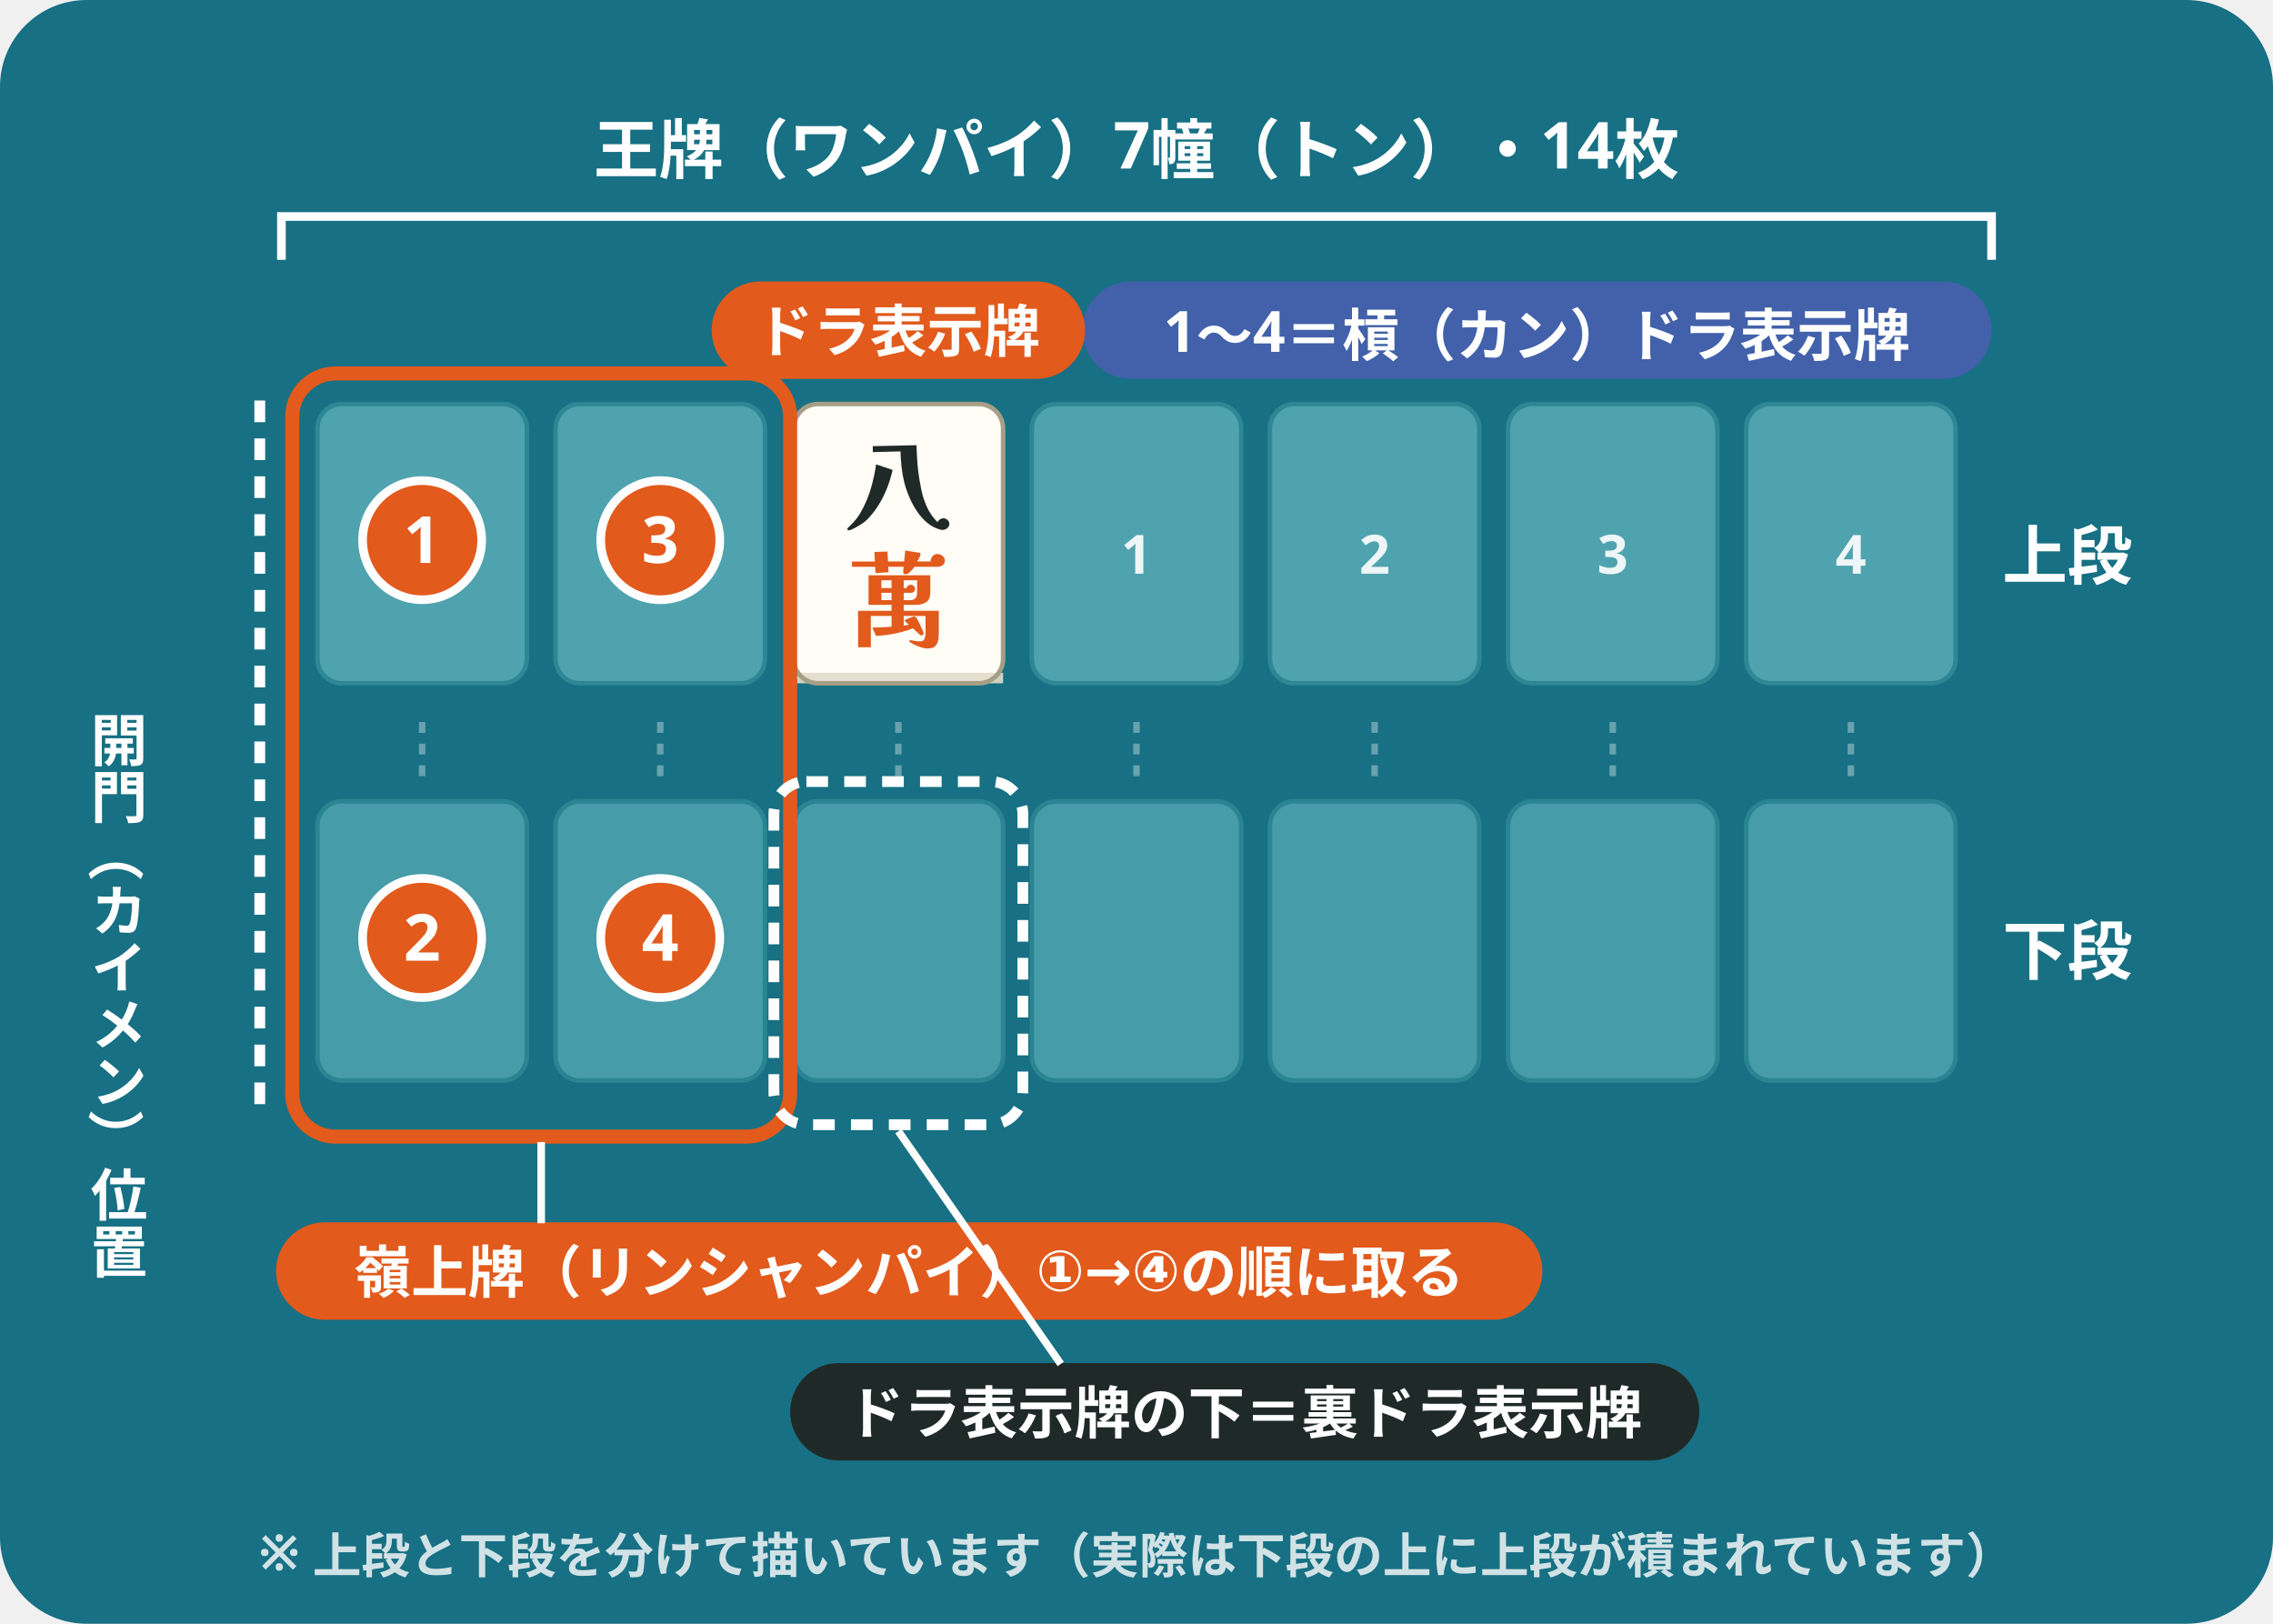
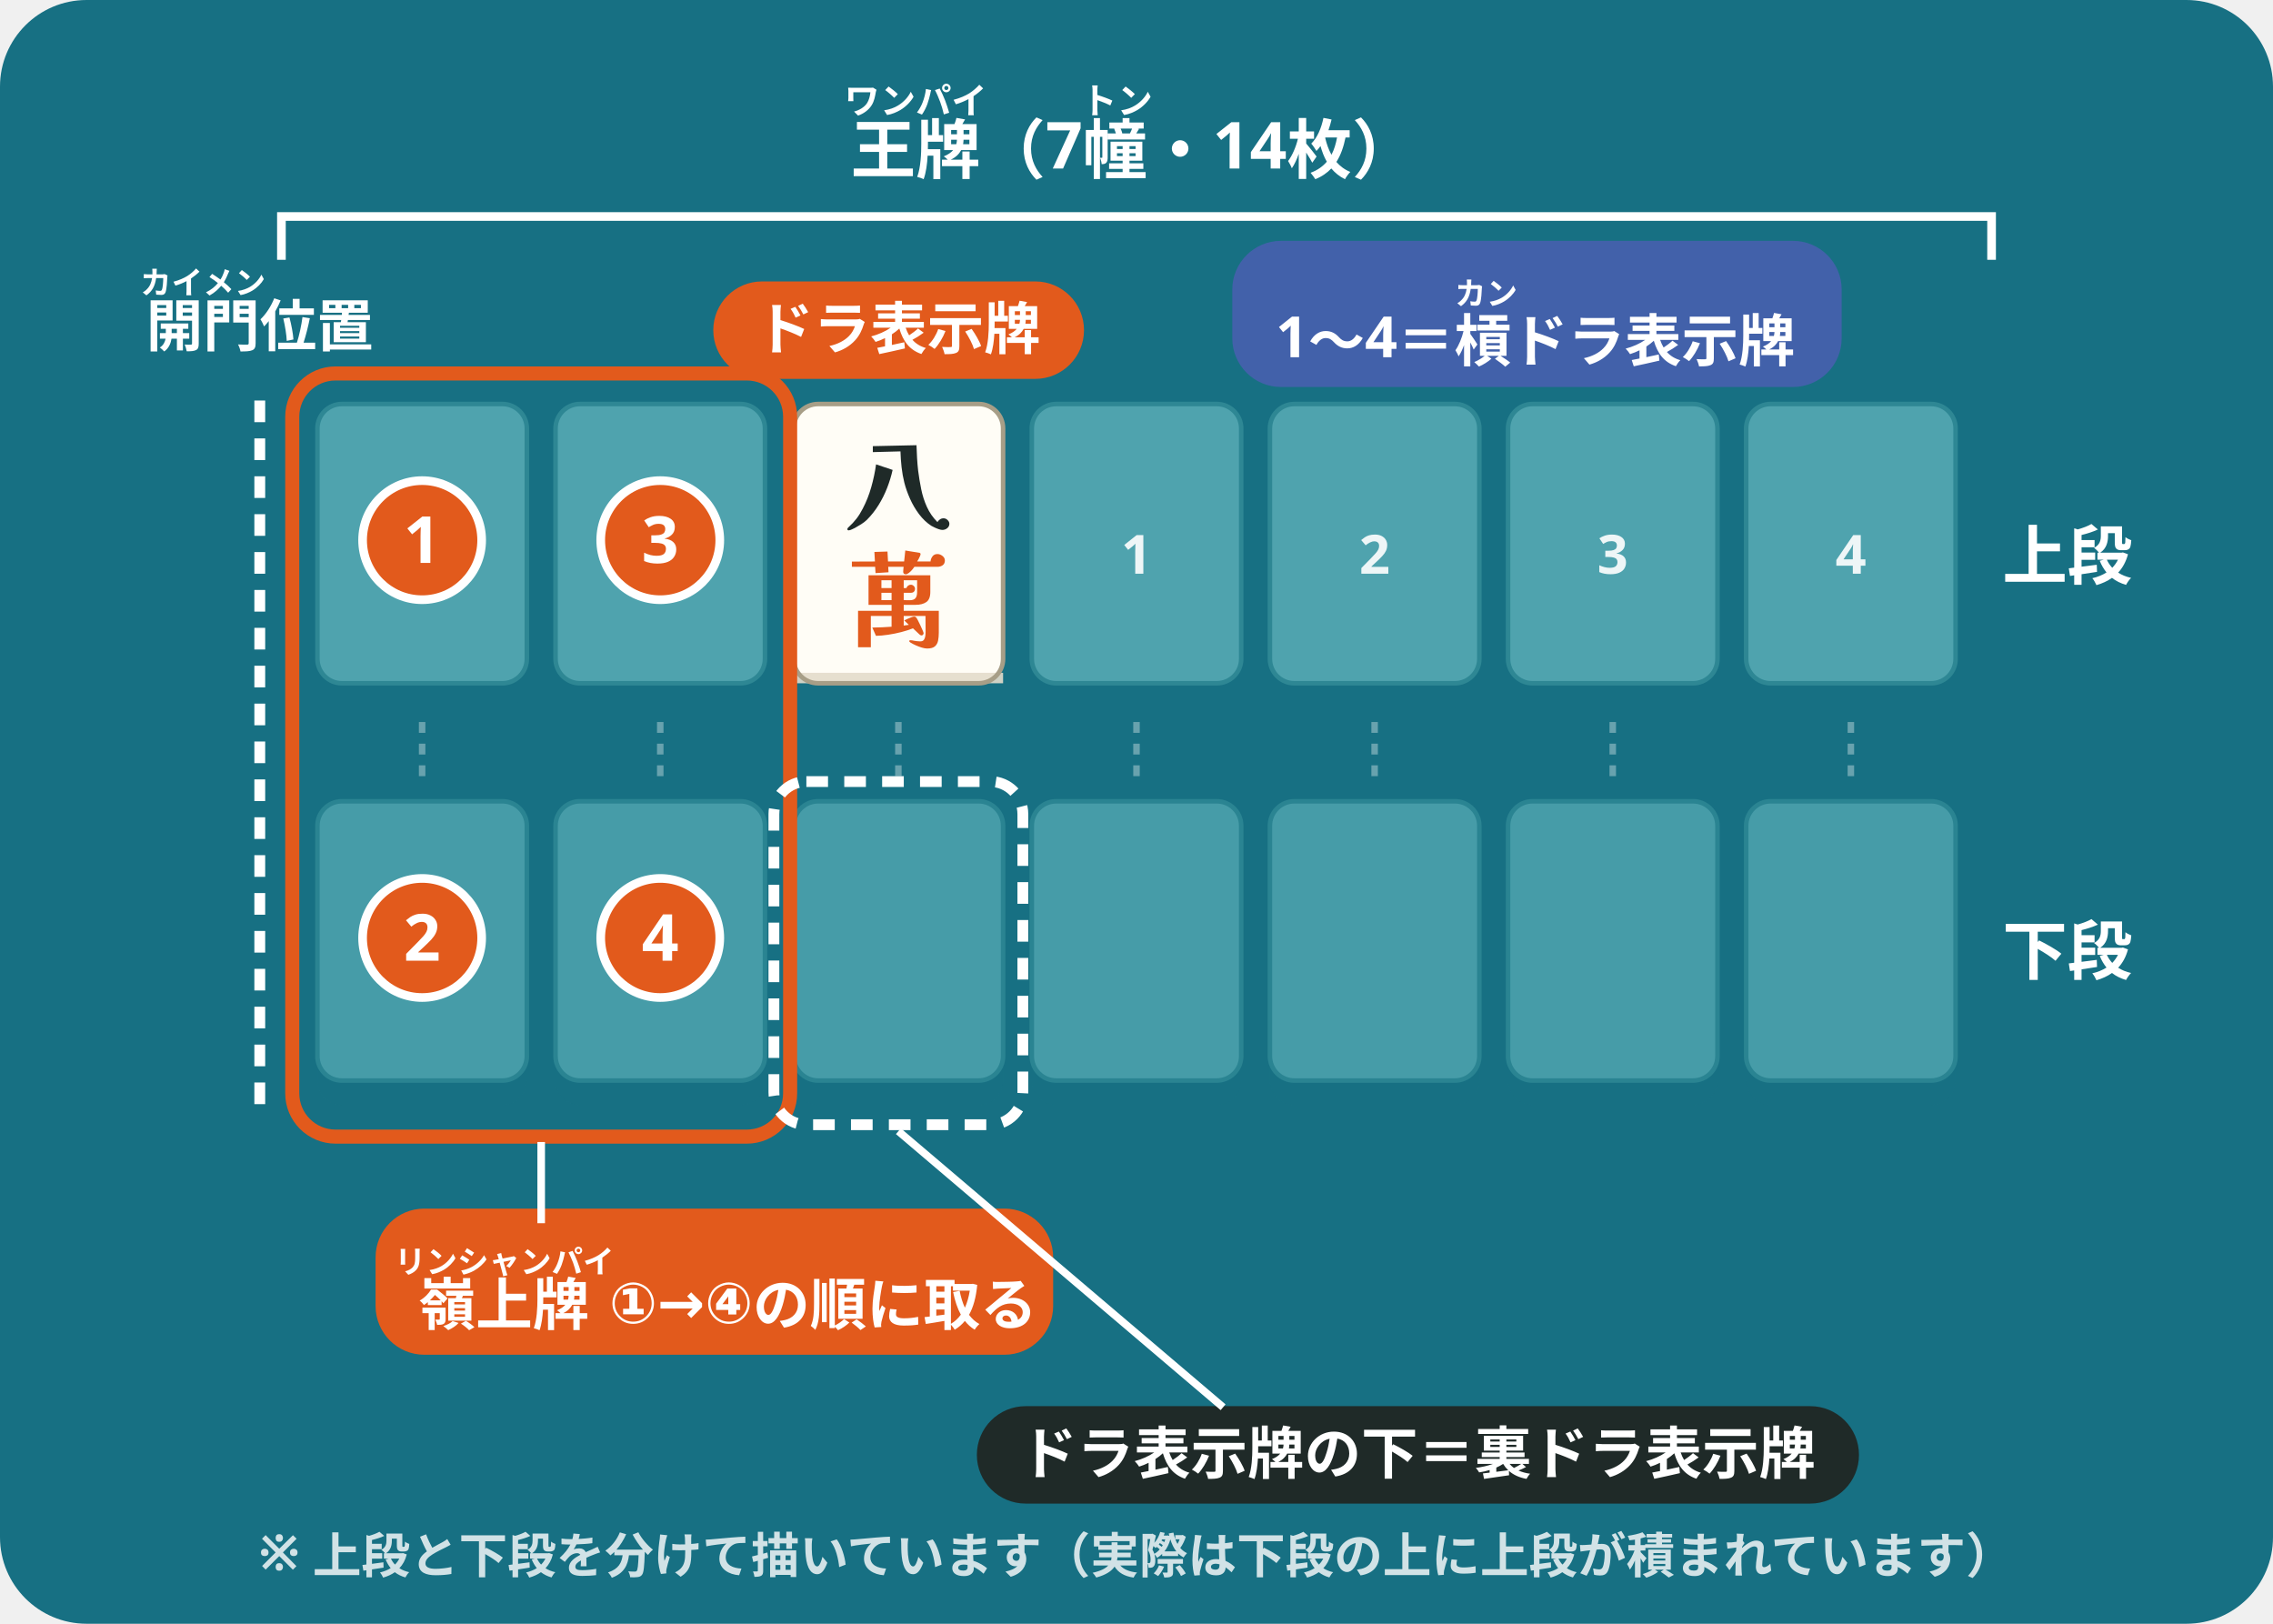
<svg xmlns="http://www.w3.org/2000/svg" viewBox="0 0 420 300" role="img" aria-label="王牌の拡大図。7幢14枚。左の2幢4枚が嶺上牌で、開門位置に近い方から上段・下段の順に取る。左から3幢目の上段がドラ表示牌、その下段が裏ドラ表示牌。カンをすると4幢目から順に槓ドラ表示牌">
  <rect width="420" height="300" rx="16" fill="#177083" />
  <svg x="58" y="74" width="40" height="57.4" viewBox="-1 -1 62 89">
    <rect x="0" y="7" width="60" height="80" rx="7" fill="#177083" />
    <rect x="0" y="0" width="60" height="80" rx="7" fill="#4FA3AE" stroke="#2E8794" stroke-width="1.3" />
  </svg>
  <svg x="58" y="147.4" width="40" height="57.4" viewBox="-1 -1 62 89" opacity=".85">
    <rect x="0" y="7" width="60" height="80" rx="7" fill="#177083" />
    <rect x="0" y="0" width="60" height="80" rx="7" fill="#4FA3AE" stroke="#2E8794" stroke-width="1.3" />
  </svg>
  <line x1="78.0" y1="133.4" x2="78.0" y2="145.4" stroke="#fff" stroke-opacity=".35" stroke-width="1.2" stroke-dasharray="2 2" />
  <svg x="102" y="74" width="40" height="57.4" viewBox="-1 -1 62 89">
    <rect x="0" y="7" width="60" height="80" rx="7" fill="#177083" />
    <rect x="0" y="0" width="60" height="80" rx="7" fill="#4FA3AE" stroke="#2E8794" stroke-width="1.3" />
  </svg>
  <svg x="102" y="147.4" width="40" height="57.4" viewBox="-1 -1 62 89" opacity=".85">
    <rect x="0" y="7" width="60" height="80" rx="7" fill="#177083" />
    <rect x="0" y="0" width="60" height="80" rx="7" fill="#4FA3AE" stroke="#2E8794" stroke-width="1.3" />
  </svg>
  <line x1="122.0" y1="133.4" x2="122.0" y2="145.4" stroke="#fff" stroke-opacity=".35" stroke-width="1.2" stroke-dasharray="2 2" />
  <svg x="146" y="74" width="40" height="57.4" viewBox="-1 -1 62 89">
    <rect x="0" y="7" width="60" height="80" rx="7" fill="#177083" />
    <rect x="0" y="0" width="60" height="80" rx="7" fill="#FFFDF6" />
    <rect x="0" y="77" width="60" height="3" fill="#E3DCCB" opacity=".9" />
    <rect x="0" y="0" width="60" height="80" rx="7" fill="none" stroke="#A79E87" stroke-width="1.3" />
    <path transform="translate(14.82 34.75) scale(0.03 -0.03)" d="M451 529Q432 443 398.5 357.0Q365 271 316.5 193.0Q268 115 205 52Q182 30 151.0 10.5Q120 -9 91 -25Q82 -29 62.5 -38.5Q43 -48 32 -48Q19 -48 19 -37Q19 -31 22 -27Q23 -25 25.0 -23.0Q27 -21 28 -20Q74 22 106.0 63.5Q138 105 166 160Q216 255 247.0 364.5Q278 474 293 582ZM993 15Q993 -11 972.5 -27.5Q952 -44 926 -44Q913 -44 892.0 -37.0Q871 -30 851.5 -20.5Q832 -11 821 -5Q755 38 703.5 106.5Q652 175 617.0 254.0Q582 333 563 407Q545 479 536.5 555.5Q528 632 526 706L262 699V756L679 765Q681 703 684.5 642.0Q688 581 695 520Q706 434 724.0 345.0Q742 256 778.5 175.5Q815 95 879 31Q888 46 903.0 56.5Q918 67 938 67Q959 67 976.0 50.5Q993 34 993 15Z" fill="#1F2A28" />
    <path transform="translate(14.91 67.52) scale(0.03 -0.03)" d="M438 378V448H341V378ZM438 493V568H341V493ZM682 568H554V493H580Q583 506 595.0 515.5Q607 525 622 525Q638 525 650.0 513.0Q662 501 662 487Q662 470 652.0 459.0Q642 448 622 448H554V378Q568 378 582.5 377.5Q597 377 611 377Q649 377 665.5 395.5Q682 414 682 455ZM889 67Q889 27 882.5 -7.5Q876 -42 852.5 -63.0Q829 -84 778 -84Q755 -84 726.0 -75.0Q697 -66 669.0 -53.5Q641 -41 622 -29Q621 -28 617 -26Q607 -20 607 -14Q607 -5 618 -5Q627 -5 636.0 -6.5Q645 -8 653 -10Q667 -12 681.5 -14.0Q696 -16 711 -16Q736 -16 746.5 -1.5Q757 13 760.0 34.0Q763 55 763 76Q763 114 762.5 152.0Q762 190 762 227H554V135Q566 137 578.5 138.5Q591 140 603 142L559 184Q567 189 586.5 197.5Q606 206 625.5 213.5Q645 221 653 221Q660 221 663.5 219.0Q667 217 671 214Q676 211 687.5 189.0Q699 167 712.0 139.5Q725 112 734.5 89.5Q744 67 744 62Q744 55 738.5 48.0Q733 41 725 41Q719 41 714.5 43.5Q710 46 706 49Q702 52 699.0 55.5Q696 59 692 62L642 109Q594 89 531.5 73.0Q469 57 405.5 47.5Q342 38 289 37L254 116Q302 116 347.5 118.5Q393 121 438 124V227H240V-72H118V276H438V333H218V615H808V456Q808 386 770.0 359.5Q732 333 667 333H554V276H889ZM947 757Q947 726 926.0 711.0Q905 696 875 696H656Q650 686 635.5 669.0Q621 652 604.0 638.5Q587 625 574 625Q549 625 549 649Q549 661 550.5 672.5Q552 684 553 696H406L409 644L285 636L281 696H59V746L279 747L274 838L399 842L404 747H558Q561 773 563.5 798.5Q566 824 569 852Q595 847 619.5 843.5Q644 840 667 836Q669 836 674.5 835.0Q680 834 686 833Q693 832 698.5 831.0Q704 830 705 830Q709 828 712.0 825.5Q715 823 715 818Q715 811 709.0 797.0Q703 783 695.5 769.0Q688 755 682 747H810Q812 773 828.5 795.5Q845 818 876 818Q901 818 924.0 800.0Q947 782 947 757Z" fill="#E25A1C" />
  </svg>
  <svg x="146" y="147.4" width="40" height="57.4" viewBox="-1 -1 62 89" opacity=".85">
    <rect x="0" y="7" width="60" height="80" rx="7" fill="#177083" />
    <rect x="0" y="0" width="60" height="80" rx="7" fill="#4FA3AE" stroke="#2E8794" stroke-width="1.3" />
  </svg>
  <line x1="166.0" y1="133.4" x2="166.0" y2="145.4" stroke="#fff" stroke-opacity=".35" stroke-width="1.2" stroke-dasharray="2 2" />
  <svg x="190" y="74" width="40" height="57.4" viewBox="-1 -1 62 89">
    <rect x="0" y="7" width="60" height="80" rx="7" fill="#177083" />
    <rect x="0" y="0" width="60" height="80" rx="7" fill="#4FA3AE" stroke="#2E8794" stroke-width="1.3" />
  </svg>
  <svg x="190" y="147.4" width="40" height="57.4" viewBox="-1 -1 62 89" opacity=".85">
    <rect x="0" y="7" width="60" height="80" rx="7" fill="#177083" />
    <rect x="0" y="0" width="60" height="80" rx="7" fill="#4FA3AE" stroke="#2E8794" stroke-width="1.3" />
  </svg>
  <line x1="210.0" y1="133.4" x2="210.0" y2="145.4" stroke="#fff" stroke-opacity=".35" stroke-width="1.2" stroke-dasharray="2 2" />
  <svg x="234" y="74" width="40" height="57.4" viewBox="-1 -1 62 89">
    <rect x="0" y="7" width="60" height="80" rx="7" fill="#177083" />
    <rect x="0" y="0" width="60" height="80" rx="7" fill="#4FA3AE" stroke="#2E8794" stroke-width="1.3" />
  </svg>
  <svg x="234" y="147.4" width="40" height="57.4" viewBox="-1 -1 62 89" opacity=".85">
    <rect x="0" y="7" width="60" height="80" rx="7" fill="#177083" />
    <rect x="0" y="0" width="60" height="80" rx="7" fill="#4FA3AE" stroke="#2E8794" stroke-width="1.3" />
  </svg>
  <line x1="254.0" y1="133.4" x2="254.0" y2="145.4" stroke="#fff" stroke-opacity=".35" stroke-width="1.2" stroke-dasharray="2 2" />
  <svg x="278" y="74" width="40" height="57.4" viewBox="-1 -1 62 89">
    <rect x="0" y="7" width="60" height="80" rx="7" fill="#177083" />
    <rect x="0" y="0" width="60" height="80" rx="7" fill="#4FA3AE" stroke="#2E8794" stroke-width="1.3" />
  </svg>
  <svg x="278" y="147.4" width="40" height="57.4" viewBox="-1 -1 62 89" opacity=".85">
    <rect x="0" y="7" width="60" height="80" rx="7" fill="#177083" />
    <rect x="0" y="0" width="60" height="80" rx="7" fill="#4FA3AE" stroke="#2E8794" stroke-width="1.3" />
  </svg>
  <line x1="298.0" y1="133.4" x2="298.0" y2="145.4" stroke="#fff" stroke-opacity=".35" stroke-width="1.2" stroke-dasharray="2 2" />
  <svg x="322" y="74" width="40" height="57.4" viewBox="-1 -1 62 89">
    <rect x="0" y="7" width="60" height="80" rx="7" fill="#177083" />
    <rect x="0" y="0" width="60" height="80" rx="7" fill="#4FA3AE" stroke="#2E8794" stroke-width="1.3" />
  </svg>
  <svg x="322" y="147.4" width="40" height="57.4" viewBox="-1 -1 62 89" opacity=".85">
    <rect x="0" y="7" width="60" height="80" rx="7" fill="#177083" />
    <rect x="0" y="0" width="60" height="80" rx="7" fill="#4FA3AE" stroke="#2E8794" stroke-width="1.3" />
  </svg>
  <line x1="342.0" y1="133.4" x2="342.0" y2="145.4" stroke="#fff" stroke-opacity=".35" stroke-width="1.2" stroke-dasharray="2 2" />
  <path d="M52 48 v-8 H368 v8" fill="none" stroke="#fff" stroke-width="1.6" />
-   <text x="210" y="32" text-anchor="middle" font-size="12" font-weight="900" fill="#fff" font-family="Noto Sans JP, sans-serif">王牌（ワンパイ）7幢（トン）・14枚</text>
+   <text x="157.2" y="32.0" font-size="12" font-weight="900" fill="#fff" font-family="Noto Sans JP, sans-serif">王牌（7幢・14枚）</text>
+   <text x="169.2" y="21.0" text-anchor="middle" font-size="6.6" font-weight="700" fill="#fff" font-family="Noto Sans JP, sans-serif">ワンパイ</text>
+   <text x="206.4" y="21.0" text-anchor="middle" font-size="6.6" font-weight="700" fill="#fff" font-family="Noto Sans JP, sans-serif">トン</text>
  <rect x="54" y="69" width="92" height="141" rx="8" fill="none" stroke="#E25A1C" stroke-width="2.6" />
  <circle cx="78.0" cy="99.8" r="11" fill="#E25A1C" stroke="#fff" stroke-width="1.6" />
  <text x="78.0" y="104.0" text-anchor="middle" font-size="12" font-weight="900" fill="#fff" font-family="Noto Sans JP, sans-serif">1</text>
  <circle cx="78.0" cy="173.3" r="11" fill="#E25A1C" stroke="#fff" stroke-width="1.6" />
  <text x="78.0" y="177.5" text-anchor="middle" font-size="12" font-weight="900" fill="#fff" font-family="Noto Sans JP, sans-serif">2</text>
  <circle cx="122.0" cy="99.8" r="11" fill="#E25A1C" stroke="#fff" stroke-width="1.6" />
  <text x="122.0" y="104.0" text-anchor="middle" font-size="12" font-weight="900" fill="#fff" font-family="Noto Sans JP, sans-serif">3</text>
  <circle cx="122.0" cy="173.3" r="11" fill="#E25A1C" stroke="#fff" stroke-width="1.6" />
  <text x="122.0" y="177.5" text-anchor="middle" font-size="12" font-weight="900" fill="#fff" font-family="Noto Sans JP, sans-serif">4</text>
  <rect x="143" y="144.4" width="46" height="63.4" rx="6" fill="none" stroke="#fff" stroke-width="2" stroke-dasharray="4 3" />
  <text x="210.0" y="106" text-anchor="middle" font-size="10" font-weight="900" fill="#fff" fill-opacity=".9" font-family="Noto Sans JP, sans-serif">1</text>
  <text x="254.0" y="106" text-anchor="middle" font-size="10" font-weight="900" fill="#fff" fill-opacity=".9" font-family="Noto Sans JP, sans-serif">2</text>
  <text x="298.0" y="106" text-anchor="middle" font-size="10" font-weight="900" fill="#fff" fill-opacity=".9" font-family="Noto Sans JP, sans-serif">3</text>
  <text x="342.0" y="106" text-anchor="middle" font-size="10" font-weight="900" fill="#fff" fill-opacity=".9" font-family="Noto Sans JP, sans-serif">4</text>
-   <rect x="51.0" y="225.839" width="234.0" height="18" rx="9" fill="#E25A1C" />
-   <text x="168.0" y="238.839" text-anchor="middle" font-size="10.5" font-weight="900" fill="#fff" font-family="Noto Sans JP, sans-serif">嶺上牌（リンシャンパイ）①→④の順に取る</text>
+   <rect x="69.4" y="223.3" width="125.2" height="27" rx="9" fill="#E25A1C" />
+   <text x="77.4" y="244.8" font-size="10.5" font-weight="900" fill="#fff" font-family="Noto Sans JP, sans-serif">嶺上牌 ①→④の順に取る</text>
+   <text x="93.2" y="235.2" text-anchor="middle" font-size="5.8" font-weight="700" fill="#fff" font-family="Noto Sans JP, sans-serif" textLength="35.0" lengthAdjust="spacingAndGlyphs">リンシャンパイ</text>
  <line x1="100" y1="211" x2="100" y2="226" stroke="#fff" stroke-width="1.4" />
-   <rect x="146.0" y="251.839" width="168.0" height="18" rx="9" fill="#1F2A28" />
-   <text x="230.0" y="264.839" text-anchor="middle" font-size="10.5" font-weight="900" fill="#fff" font-family="Noto Sans JP, sans-serif">ドラ表示牌の下＝裏ドラ表示牌</text>
-   <line x1="166.0" y1="209" x2="196.0" y2="252" stroke="#fff" stroke-width="1.4" />
-   <rect x="200.0" y="52" width="168.0" height="18" rx="9" fill="#4261AA" />
-   <text x="284.0" y="65" text-anchor="middle" font-size="10.5" font-weight="900" fill="#fff" font-family="Noto Sans JP, sans-serif">1〜4＝槓（カン）ドラ表示牌</text>
-   <rect x="131.5" y="52" width="69.0" height="18" rx="9" fill="#E25A1C" />
-   <text x="166.0" y="65" text-anchor="middle" font-size="10.5" font-weight="900" fill="#fff" font-family="Noto Sans JP, sans-serif">ドラ表示牌</text>
+   <rect x="180.5" y="259.8" width="163.0" height="18" rx="9" fill="#1F2A28" />
+   <text x="188.5" y="272.3" font-size="10.5" font-weight="900" fill="#fff" font-family="Noto Sans JP, sans-serif">ドラ表示牌の下＝裏ドラ表示牌</text>
+   <line x1="166.0" y1="209" x2="226.0" y2="260" stroke="#fff" stroke-width="1.4" />
+   <rect x="227.7" y="44.5" width="112.6" height="27" rx="9" fill="#4261AA" />
+   <text x="235.7" y="66.0" font-size="10.5" font-weight="900" fill="#fff" font-family="Noto Sans JP, sans-serif">1〜4＝槓ドラ表示牌</text>
+   <text x="274.6" y="56.3" text-anchor="middle" font-size="5.8" font-weight="700" fill="#fff" font-family="Noto Sans JP, sans-serif">カン</text>
+   <rect x="131.8" y="52.0" width="68.5" height="18" rx="9" fill="#E25A1C" />
+   <text x="139.8" y="64.5" font-size="10.5" font-weight="900" fill="#fff" font-family="Noto Sans JP, sans-serif">ドラ表示牌</text>
  <line x1="48" y1="74" x2="48" y2="205" stroke="#fff" stroke-width="2" stroke-dasharray="4 3" />
-   <text x="22" y="139" text-anchor="middle" font-size="10.5" font-weight="900" fill="#fff" font-family="Noto Sans JP, sans-serif" writing-mode="tb">開門（カイメン）位置</text>
+   <text x="27.0" y="64.0" font-size="10.5" font-weight="900" fill="#fff" font-family="Noto Sans JP, sans-serif">開門位置</text>
+   <text x="37.5" y="54.3" text-anchor="middle" font-size="5.8" font-weight="700" fill="#fff" font-family="Noto Sans JP, sans-serif">カイメン</text>
  <text x="370" y="107" font-size="12" font-weight="900" fill="#fff" font-family="Noto Sans JP, sans-serif">上段</text>
  <text x="370" y="180" font-size="12" font-weight="900" fill="#fff" font-family="Noto Sans JP, sans-serif">下段</text>
  <text x="210" y="290" text-anchor="middle" font-size="9" font-weight="700" fill="#fff" fill-opacity=".8" font-family="Noto Sans JP, sans-serif">※ 上段と下段を分けて描いています（実際は下段の上に上段が積まれています）</text>
</svg>
